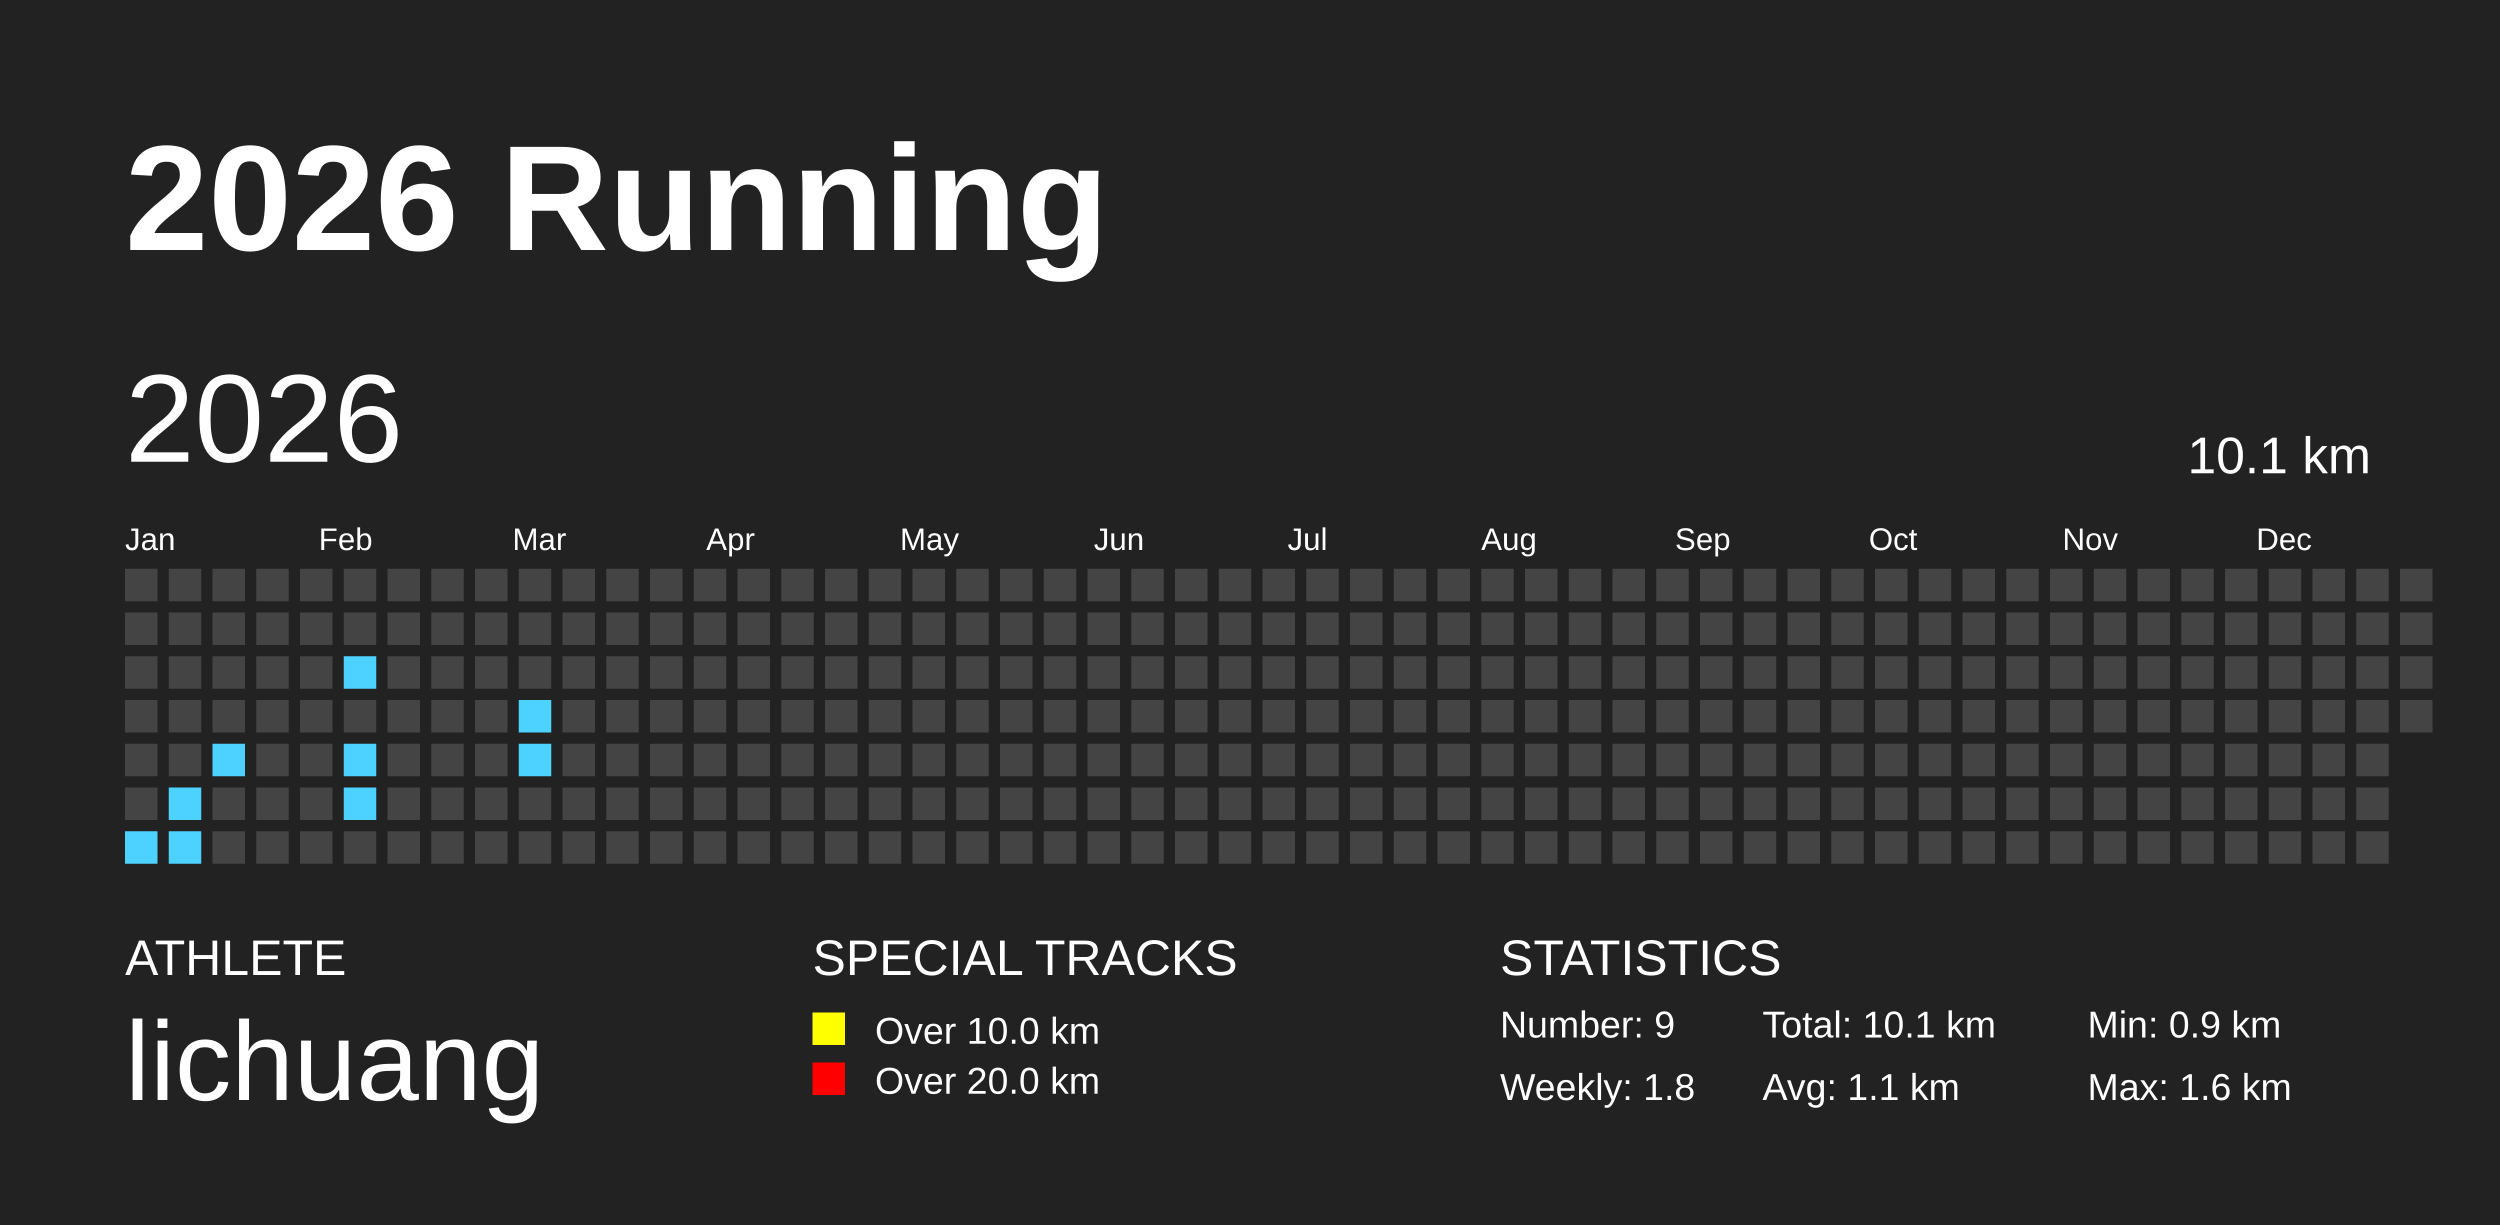
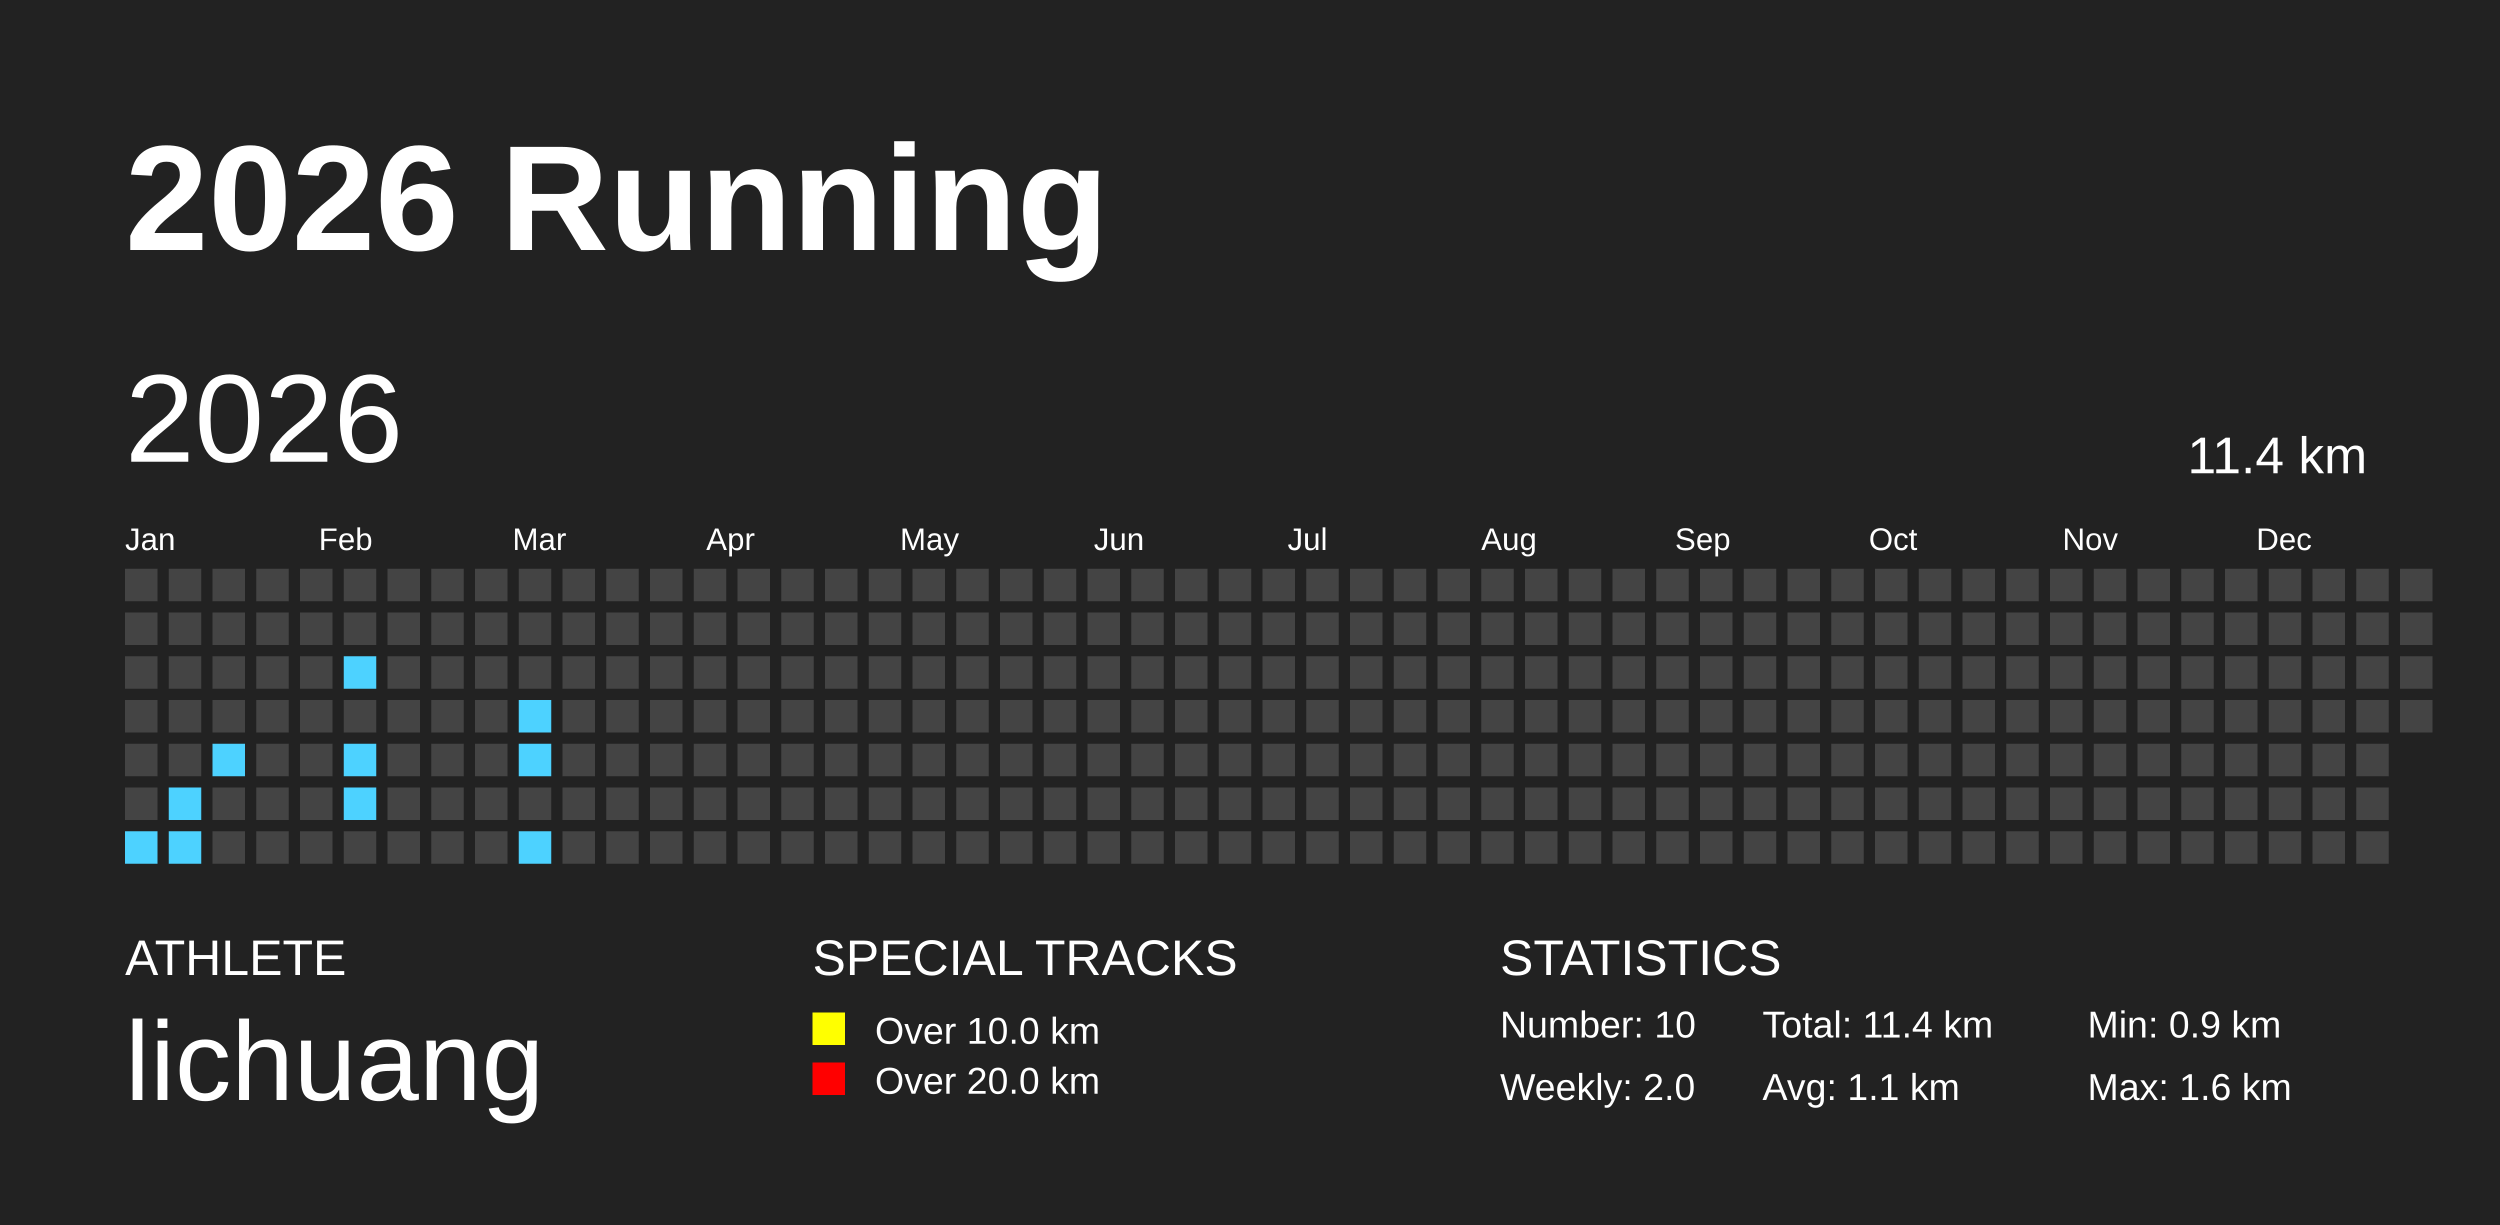
<svg xmlns="http://www.w3.org/2000/svg" baseProfile="full" height="98mm" version="1.1" viewBox="0,0,200,98" width="200mm">
  <defs />
  <rect fill="#222222" height="98" width="200" x="0" y="0" />
  <text fill="#FFFFFF" style="font-size:12px; font-family:Arial; font-weight:bold;" x="10" y="20">2026 Running</text>
  <text fill="#FFFFFF" style="font-size:4px; font-family:Arial" x="10" y="78">ATHLETE</text>
  <text fill="#FFFFFF" style="font-size:9px; font-family:Arial" x="10" y="88">lichuang</text>
  <text fill="#FFFFFF" style="font-size:4px; font-family:Arial" x="65" y="78">SPECIAL TRACKS</text>
  <rect fill="yellow" height="2.6" width="2.6" x="65" y="81" />
  <text fill="#FFFFFF" style="font-size:3px; font-family:Arial" x="70" y="83.5">Over 10.0 km</text>
  <rect fill="red" height="2.6" width="2.6" x="65" y="85" />
  <text fill="#FFFFFF" style="font-size:3px; font-family:Arial" x="70" y="87.5">Over 20.0 km</text>
  <text fill="#FFFFFF" style="font-size:4px; font-family:Arial" x="120" y="78">STATISTICS</text>
-   <text fill="#FFFFFF" style="font-size:3px; font-family:Arial" x="120" y="83">Number: 9</text>
-   <text fill="#FFFFFF" style="font-size:3px; font-family:Arial" x="120" y="88">Weekly: 1.8</text>
-   <text fill="#FFFFFF" style="font-size:3px; font-family:Arial" x="141" y="83">Total: 10.1 km</text>
+   <text fill="#FFFFFF" style="font-size:3px; font-family:Arial" x="120" y="83">Number: 10</text>
+   <text fill="#FFFFFF" style="font-size:3px; font-family:Arial" x="120" y="88">Weekly: 2.0</text>
+   <text fill="#FFFFFF" style="font-size:3px; font-family:Arial" x="141" y="83">Total: 11.4 km</text>
  <text fill="#FFFFFF" style="font-size:3px; font-family:Arial" x="141" y="88">Avg: 1.1 km</text>
  <text fill="#FFFFFF" style="font-size:3px; font-family:Arial" x="167" y="83">Min: 0.9 km</text>
  <text fill="#FFFFFF" style="font-size:3px; font-family:Arial" x="167" y="88">Max: 1.6 km</text>
  <text dominant-baseline="hanging" fill="#FFFFFF" style="font-size:10.0px; font-family:Arial;" x="10" y="30">2026</text>
-   <text dominant-baseline="hanging" fill="#FFFFFF" style="font-size:4.125px; font-family:Arial;" x="175" y="35">10.1 km</text>
+   <text dominant-baseline="hanging" fill="#FFFFFF" style="font-size:4.125px; font-family:Arial;" x="175" y="35">11.4 km</text>
  <text fill="#FFFFFF" style="font-size:2.5px; font-family:Arial" x="10.0" y="44">Jan</text>
  <text fill="#FFFFFF" style="font-size:2.5px; font-family:Arial" x="25.5" y="44">Feb</text>
  <text fill="#FFFFFF" style="font-size:2.5px; font-family:Arial" x="41.0" y="44">Mar</text>
  <text fill="#FFFFFF" style="font-size:2.5px; font-family:Arial" x="56.5" y="44">Apr</text>
  <text fill="#FFFFFF" style="font-size:2.5px; font-family:Arial" x="72.0" y="44">May</text>
  <text fill="#FFFFFF" style="font-size:2.5px; font-family:Arial" x="87.5" y="44">Jun</text>
  <text fill="#FFFFFF" style="font-size:2.5px; font-family:Arial" x="103.0" y="44">Jul</text>
  <text fill="#FFFFFF" style="font-size:2.5px; font-family:Arial" x="118.5" y="44">Aug</text>
  <text fill="#FFFFFF" style="font-size:2.5px; font-family:Arial" x="134.0" y="44">Sep</text>
  <text fill="#FFFFFF" style="font-size:2.5px; font-family:Arial" x="149.5" y="44">Oct</text>
  <text fill="#FFFFFF" style="font-size:2.5px; font-family:Arial" x="165.0" y="44">Nov</text>
  <text fill="#FFFFFF" style="font-size:2.5px; font-family:Arial" x="180.5" y="44">Dec</text>
  <rect fill="#444444" height="2.6" width="2.6" x="10.0" y="45.5" />
  <rect fill="#444444" height="2.6" width="2.6" x="10.0" y="49.0" />
  <rect fill="#444444" height="2.6" width="2.6" x="10.0" y="52.5" />
  <rect fill="#444444" height="2.6" width="2.6" x="10.0" y="56.0" />
  <rect fill="#444444" height="2.6" width="2.6" x="10.0" y="59.5" />
  <rect fill="#444444" height="2.6" width="2.6" x="10.0" y="63.0" />
  <rect fill="#4dd2ff" height="2.6" width="2.6" x="10.0" y="66.5" />
  <rect fill="#444444" height="2.6" width="2.6" x="13.5" y="45.5" />
  <rect fill="#444444" height="2.6" width="2.6" x="13.5" y="49.0" />
  <rect fill="#444444" height="2.6" width="2.6" x="13.5" y="52.5" />
  <rect fill="#444444" height="2.6" width="2.6" x="13.5" y="56.0" />
  <rect fill="#444444" height="2.6" width="2.6" x="13.5" y="59.5" />
  <rect fill="#4dd2ff" height="2.6" width="2.6" x="13.5" y="63.0" />
  <rect fill="#4dd2ff" height="2.6" width="2.6" x="13.5" y="66.5" />
  <rect fill="#444444" height="2.6" width="2.6" x="17.0" y="45.5" />
  <rect fill="#444444" height="2.6" width="2.6" x="17.0" y="49.0" />
  <rect fill="#444444" height="2.6" width="2.6" x="17.0" y="52.5" />
  <rect fill="#444444" height="2.6" width="2.6" x="17.0" y="56.0" />
  <rect fill="#4dd2ff" height="2.6" width="2.6" x="17.0" y="59.5" />
  <rect fill="#444444" height="2.6" width="2.6" x="17.0" y="63.0" />
  <rect fill="#444444" height="2.6" width="2.6" x="17.0" y="66.5" />
  <rect fill="#444444" height="2.6" width="2.6" x="20.5" y="45.5" />
  <rect fill="#444444" height="2.6" width="2.6" x="20.5" y="49.0" />
  <rect fill="#444444" height="2.6" width="2.6" x="20.5" y="52.5" />
  <rect fill="#444444" height="2.6" width="2.6" x="20.5" y="56.0" />
  <rect fill="#444444" height="2.6" width="2.6" x="20.5" y="59.5" />
  <rect fill="#444444" height="2.6" width="2.6" x="20.5" y="63.0" />
  <rect fill="#444444" height="2.6" width="2.6" x="20.5" y="66.5" />
  <rect fill="#444444" height="2.6" width="2.6" x="24.0" y="45.5" />
  <rect fill="#444444" height="2.6" width="2.6" x="24.0" y="49.0" />
  <rect fill="#444444" height="2.6" width="2.6" x="24.0" y="52.5" />
  <rect fill="#444444" height="2.6" width="2.6" x="24.0" y="56.0" />
  <rect fill="#444444" height="2.6" width="2.6" x="24.0" y="59.5" />
  <rect fill="#444444" height="2.6" width="2.6" x="24.0" y="63.0" />
  <rect fill="#444444" height="2.6" width="2.6" x="24.0" y="66.5" />
  <rect fill="#444444" height="2.6" width="2.6" x="27.5" y="45.5" />
  <rect fill="#444444" height="2.6" width="2.6" x="27.5" y="49.0" />
  <rect fill="#4dd2ff" height="2.6" width="2.6" x="27.5" y="52.5" />
  <rect fill="#444444" height="2.6" width="2.6" x="27.5" y="56.0" />
  <rect fill="#4dd2ff" height="2.6" width="2.6" x="27.5" y="59.5" />
  <rect fill="#4dd2ff" height="2.6" width="2.6" x="27.5" y="63.0" />
  <rect fill="#444444" height="2.6" width="2.6" x="27.5" y="66.5" />
  <rect fill="#444444" height="2.6" width="2.6" x="31.0" y="45.5" />
  <rect fill="#444444" height="2.6" width="2.6" x="31.0" y="49.0" />
  <rect fill="#444444" height="2.6" width="2.6" x="31.0" y="52.5" />
  <rect fill="#444444" height="2.6" width="2.6" x="31.0" y="56.0" />
  <rect fill="#444444" height="2.6" width="2.6" x="31.0" y="59.5" />
  <rect fill="#444444" height="2.6" width="2.6" x="31.0" y="63.0" />
  <rect fill="#444444" height="2.6" width="2.6" x="31.0" y="66.5" />
  <rect fill="#444444" height="2.6" width="2.6" x="34.5" y="45.5" />
  <rect fill="#444444" height="2.6" width="2.6" x="34.5" y="49.0" />
  <rect fill="#444444" height="2.6" width="2.6" x="34.5" y="52.5" />
  <rect fill="#444444" height="2.6" width="2.6" x="34.5" y="56.0" />
  <rect fill="#444444" height="2.6" width="2.6" x="34.5" y="59.5" />
  <rect fill="#444444" height="2.6" width="2.6" x="34.5" y="63.0" />
  <rect fill="#444444" height="2.6" width="2.6" x="34.5" y="66.5" />
  <rect fill="#444444" height="2.6" width="2.6" x="38.0" y="45.5" />
  <rect fill="#444444" height="2.6" width="2.6" x="38.0" y="49.0" />
  <rect fill="#444444" height="2.6" width="2.6" x="38.0" y="52.5" />
  <rect fill="#444444" height="2.6" width="2.6" x="38.0" y="56.0" />
  <rect fill="#444444" height="2.6" width="2.6" x="38.0" y="59.5" />
  <rect fill="#444444" height="2.6" width="2.6" x="38.0" y="63.0" />
  <rect fill="#444444" height="2.6" width="2.6" x="38.0" y="66.5" />
  <rect fill="#444444" height="2.6" width="2.6" x="41.5" y="45.5" />
  <rect fill="#444444" height="2.6" width="2.6" x="41.5" y="49.0" />
  <rect fill="#444444" height="2.6" width="2.6" x="41.5" y="52.5" />
  <rect fill="#4dd2ff" height="2.6" width="2.6" x="41.5" y="56.0" />
  <rect fill="#4dd2ff" height="2.6" width="2.6" x="41.5" y="59.5" />
  <rect fill="#444444" height="2.6" width="2.6" x="41.5" y="63.0" />
-   <rect fill="#444444" height="2.6" width="2.6" x="41.5" y="66.5" />
+   <rect fill="#4dd2ff" height="2.6" width="2.6" x="41.5" y="66.5" />
  <rect fill="#444444" height="2.6" width="2.6" x="45.0" y="45.5" />
  <rect fill="#444444" height="2.6" width="2.6" x="45.0" y="49.0" />
  <rect fill="#444444" height="2.6" width="2.6" x="45.0" y="52.5" />
  <rect fill="#444444" height="2.6" width="2.6" x="45.0" y="56.0" />
  <rect fill="#444444" height="2.6" width="2.6" x="45.0" y="59.5" />
  <rect fill="#444444" height="2.6" width="2.6" x="45.0" y="63.0" />
  <rect fill="#444444" height="2.6" width="2.6" x="45.0" y="66.5" />
  <rect fill="#444444" height="2.6" width="2.6" x="48.5" y="45.5" />
  <rect fill="#444444" height="2.6" width="2.6" x="48.5" y="49.0" />
  <rect fill="#444444" height="2.6" width="2.6" x="48.5" y="52.5" />
  <rect fill="#444444" height="2.6" width="2.6" x="48.5" y="56.0" />
  <rect fill="#444444" height="2.6" width="2.6" x="48.5" y="59.5" />
  <rect fill="#444444" height="2.6" width="2.6" x="48.5" y="63.0" />
  <rect fill="#444444" height="2.6" width="2.6" x="48.5" y="66.5" />
  <rect fill="#444444" height="2.6" width="2.6" x="52.0" y="45.5" />
  <rect fill="#444444" height="2.6" width="2.6" x="52.0" y="49.0" />
  <rect fill="#444444" height="2.6" width="2.6" x="52.0" y="52.5" />
  <rect fill="#444444" height="2.6" width="2.6" x="52.0" y="56.0" />
  <rect fill="#444444" height="2.6" width="2.6" x="52.0" y="59.5" />
  <rect fill="#444444" height="2.6" width="2.6" x="52.0" y="63.0" />
  <rect fill="#444444" height="2.6" width="2.6" x="52.0" y="66.5" />
  <rect fill="#444444" height="2.6" width="2.6" x="55.5" y="45.5" />
  <rect fill="#444444" height="2.6" width="2.6" x="55.5" y="49.0" />
  <rect fill="#444444" height="2.6" width="2.6" x="55.5" y="52.5" />
  <rect fill="#444444" height="2.6" width="2.6" x="55.5" y="56.0" />
  <rect fill="#444444" height="2.6" width="2.6" x="55.5" y="59.5" />
  <rect fill="#444444" height="2.6" width="2.6" x="55.5" y="63.0" />
  <rect fill="#444444" height="2.6" width="2.6" x="55.5" y="66.5" />
  <rect fill="#444444" height="2.6" width="2.6" x="59.0" y="45.5" />
  <rect fill="#444444" height="2.6" width="2.6" x="59.0" y="49.0" />
  <rect fill="#444444" height="2.6" width="2.6" x="59.0" y="52.5" />
  <rect fill="#444444" height="2.6" width="2.6" x="59.0" y="56.0" />
  <rect fill="#444444" height="2.6" width="2.6" x="59.0" y="59.5" />
  <rect fill="#444444" height="2.6" width="2.6" x="59.0" y="63.0" />
  <rect fill="#444444" height="2.6" width="2.6" x="59.0" y="66.5" />
  <rect fill="#444444" height="2.6" width="2.6" x="62.5" y="45.5" />
  <rect fill="#444444" height="2.6" width="2.6" x="62.5" y="49.0" />
  <rect fill="#444444" height="2.6" width="2.6" x="62.5" y="52.5" />
  <rect fill="#444444" height="2.6" width="2.6" x="62.5" y="56.0" />
  <rect fill="#444444" height="2.6" width="2.6" x="62.5" y="59.5" />
  <rect fill="#444444" height="2.6" width="2.6" x="62.5" y="63.0" />
  <rect fill="#444444" height="2.6" width="2.6" x="62.5" y="66.5" />
  <rect fill="#444444" height="2.6" width="2.6" x="66.0" y="45.5" />
  <rect fill="#444444" height="2.6" width="2.6" x="66.0" y="49.0" />
  <rect fill="#444444" height="2.6" width="2.6" x="66.0" y="52.5" />
  <rect fill="#444444" height="2.6" width="2.6" x="66.0" y="56.0" />
  <rect fill="#444444" height="2.6" width="2.6" x="66.0" y="59.5" />
  <rect fill="#444444" height="2.6" width="2.6" x="66.0" y="63.0" />
  <rect fill="#444444" height="2.6" width="2.6" x="66.0" y="66.5" />
  <rect fill="#444444" height="2.6" width="2.6" x="69.5" y="45.5" />
  <rect fill="#444444" height="2.6" width="2.6" x="69.5" y="49.0" />
  <rect fill="#444444" height="2.6" width="2.6" x="69.5" y="52.5" />
  <rect fill="#444444" height="2.6" width="2.6" x="69.5" y="56.0" />
  <rect fill="#444444" height="2.6" width="2.6" x="69.5" y="59.5" />
  <rect fill="#444444" height="2.6" width="2.6" x="69.5" y="63.0" />
  <rect fill="#444444" height="2.6" width="2.6" x="69.5" y="66.5" />
  <rect fill="#444444" height="2.6" width="2.6" x="73.0" y="45.5" />
  <rect fill="#444444" height="2.6" width="2.6" x="73.0" y="49.0" />
  <rect fill="#444444" height="2.6" width="2.6" x="73.0" y="52.5" />
  <rect fill="#444444" height="2.6" width="2.6" x="73.0" y="56.0" />
  <rect fill="#444444" height="2.6" width="2.6" x="73.0" y="59.5" />
  <rect fill="#444444" height="2.6" width="2.6" x="73.0" y="63.0" />
  <rect fill="#444444" height="2.6" width="2.6" x="73.0" y="66.5" />
  <rect fill="#444444" height="2.6" width="2.6" x="76.5" y="45.5" />
  <rect fill="#444444" height="2.6" width="2.6" x="76.5" y="49.0" />
  <rect fill="#444444" height="2.6" width="2.6" x="76.5" y="52.5" />
  <rect fill="#444444" height="2.6" width="2.6" x="76.5" y="56.0" />
  <rect fill="#444444" height="2.6" width="2.6" x="76.5" y="59.5" />
  <rect fill="#444444" height="2.6" width="2.6" x="76.5" y="63.0" />
  <rect fill="#444444" height="2.6" width="2.6" x="76.5" y="66.5" />
  <rect fill="#444444" height="2.6" width="2.6" x="80.0" y="45.5" />
  <rect fill="#444444" height="2.6" width="2.6" x="80.0" y="49.0" />
  <rect fill="#444444" height="2.6" width="2.6" x="80.0" y="52.5" />
  <rect fill="#444444" height="2.6" width="2.6" x="80.0" y="56.0" />
  <rect fill="#444444" height="2.6" width="2.6" x="80.0" y="59.5" />
  <rect fill="#444444" height="2.6" width="2.6" x="80.0" y="63.0" />
  <rect fill="#444444" height="2.6" width="2.6" x="80.0" y="66.5" />
  <rect fill="#444444" height="2.6" width="2.6" x="83.5" y="45.5" />
  <rect fill="#444444" height="2.6" width="2.6" x="83.5" y="49.0" />
  <rect fill="#444444" height="2.6" width="2.6" x="83.5" y="52.5" />
  <rect fill="#444444" height="2.6" width="2.6" x="83.5" y="56.0" />
  <rect fill="#444444" height="2.6" width="2.6" x="83.5" y="59.5" />
  <rect fill="#444444" height="2.6" width="2.6" x="83.5" y="63.0" />
  <rect fill="#444444" height="2.6" width="2.6" x="83.5" y="66.5" />
  <rect fill="#444444" height="2.6" width="2.6" x="87.0" y="45.5" />
  <rect fill="#444444" height="2.6" width="2.6" x="87.0" y="49.0" />
  <rect fill="#444444" height="2.6" width="2.6" x="87.0" y="52.5" />
  <rect fill="#444444" height="2.6" width="2.6" x="87.0" y="56.0" />
  <rect fill="#444444" height="2.6" width="2.6" x="87.0" y="59.5" />
  <rect fill="#444444" height="2.6" width="2.6" x="87.0" y="63.0" />
  <rect fill="#444444" height="2.6" width="2.6" x="87.0" y="66.5" />
  <rect fill="#444444" height="2.6" width="2.6" x="90.5" y="45.5" />
  <rect fill="#444444" height="2.6" width="2.6" x="90.5" y="49.0" />
  <rect fill="#444444" height="2.6" width="2.6" x="90.5" y="52.5" />
  <rect fill="#444444" height="2.6" width="2.6" x="90.5" y="56.0" />
  <rect fill="#444444" height="2.6" width="2.6" x="90.5" y="59.5" />
  <rect fill="#444444" height="2.6" width="2.6" x="90.5" y="63.0" />
  <rect fill="#444444" height="2.6" width="2.6" x="90.5" y="66.5" />
  <rect fill="#444444" height="2.6" width="2.6" x="94.0" y="45.5" />
  <rect fill="#444444" height="2.6" width="2.6" x="94.0" y="49.0" />
  <rect fill="#444444" height="2.6" width="2.6" x="94.0" y="52.5" />
  <rect fill="#444444" height="2.6" width="2.6" x="94.0" y="56.0" />
  <rect fill="#444444" height="2.6" width="2.6" x="94.0" y="59.5" />
  <rect fill="#444444" height="2.6" width="2.6" x="94.0" y="63.0" />
  <rect fill="#444444" height="2.6" width="2.6" x="94.0" y="66.5" />
  <rect fill="#444444" height="2.6" width="2.6" x="97.5" y="45.5" />
  <rect fill="#444444" height="2.6" width="2.6" x="97.5" y="49.0" />
  <rect fill="#444444" height="2.6" width="2.6" x="97.5" y="52.5" />
  <rect fill="#444444" height="2.6" width="2.6" x="97.5" y="56.0" />
  <rect fill="#444444" height="2.6" width="2.6" x="97.5" y="59.5" />
  <rect fill="#444444" height="2.6" width="2.6" x="97.5" y="63.0" />
  <rect fill="#444444" height="2.6" width="2.6" x="97.5" y="66.5" />
  <rect fill="#444444" height="2.6" width="2.6" x="101.0" y="45.5" />
  <rect fill="#444444" height="2.6" width="2.6" x="101.0" y="49.0" />
  <rect fill="#444444" height="2.6" width="2.6" x="101.0" y="52.5" />
  <rect fill="#444444" height="2.6" width="2.6" x="101.0" y="56.0" />
  <rect fill="#444444" height="2.6" width="2.6" x="101.0" y="59.5" />
  <rect fill="#444444" height="2.6" width="2.6" x="101.0" y="63.0" />
  <rect fill="#444444" height="2.6" width="2.6" x="101.0" y="66.5" />
  <rect fill="#444444" height="2.6" width="2.6" x="104.5" y="45.5" />
  <rect fill="#444444" height="2.6" width="2.6" x="104.5" y="49.0" />
  <rect fill="#444444" height="2.6" width="2.6" x="104.5" y="52.5" />
  <rect fill="#444444" height="2.6" width="2.6" x="104.5" y="56.0" />
  <rect fill="#444444" height="2.6" width="2.6" x="104.5" y="59.5" />
  <rect fill="#444444" height="2.6" width="2.6" x="104.5" y="63.0" />
  <rect fill="#444444" height="2.6" width="2.6" x="104.5" y="66.5" />
  <rect fill="#444444" height="2.6" width="2.6" x="108.0" y="45.5" />
  <rect fill="#444444" height="2.6" width="2.6" x="108.0" y="49.0" />
  <rect fill="#444444" height="2.6" width="2.6" x="108.0" y="52.5" />
  <rect fill="#444444" height="2.6" width="2.6" x="108.0" y="56.0" />
  <rect fill="#444444" height="2.6" width="2.6" x="108.0" y="59.5" />
  <rect fill="#444444" height="2.6" width="2.6" x="108.0" y="63.0" />
  <rect fill="#444444" height="2.6" width="2.6" x="108.0" y="66.5" />
  <rect fill="#444444" height="2.6" width="2.6" x="111.5" y="45.5" />
  <rect fill="#444444" height="2.6" width="2.6" x="111.5" y="49.0" />
  <rect fill="#444444" height="2.6" width="2.6" x="111.5" y="52.5" />
  <rect fill="#444444" height="2.6" width="2.6" x="111.5" y="56.0" />
  <rect fill="#444444" height="2.6" width="2.6" x="111.5" y="59.5" />
  <rect fill="#444444" height="2.6" width="2.6" x="111.5" y="63.0" />
  <rect fill="#444444" height="2.6" width="2.6" x="111.5" y="66.5" />
  <rect fill="#444444" height="2.6" width="2.6" x="115.0" y="45.5" />
  <rect fill="#444444" height="2.6" width="2.6" x="115.0" y="49.0" />
  <rect fill="#444444" height="2.6" width="2.6" x="115.0" y="52.5" />
  <rect fill="#444444" height="2.6" width="2.6" x="115.0" y="56.0" />
  <rect fill="#444444" height="2.6" width="2.6" x="115.0" y="59.5" />
  <rect fill="#444444" height="2.6" width="2.6" x="115.0" y="63.0" />
  <rect fill="#444444" height="2.6" width="2.6" x="115.0" y="66.5" />
  <rect fill="#444444" height="2.6" width="2.6" x="118.5" y="45.5" />
  <rect fill="#444444" height="2.6" width="2.6" x="118.5" y="49.0" />
  <rect fill="#444444" height="2.6" width="2.6" x="118.5" y="52.5" />
  <rect fill="#444444" height="2.6" width="2.6" x="118.5" y="56.0" />
  <rect fill="#444444" height="2.6" width="2.6" x="118.5" y="59.5" />
  <rect fill="#444444" height="2.6" width="2.6" x="118.5" y="63.0" />
  <rect fill="#444444" height="2.6" width="2.6" x="118.5" y="66.5" />
  <rect fill="#444444" height="2.6" width="2.6" x="122.0" y="45.5" />
  <rect fill="#444444" height="2.6" width="2.6" x="122.0" y="49.0" />
  <rect fill="#444444" height="2.6" width="2.6" x="122.0" y="52.5" />
  <rect fill="#444444" height="2.6" width="2.6" x="122.0" y="56.0" />
  <rect fill="#444444" height="2.6" width="2.6" x="122.0" y="59.5" />
  <rect fill="#444444" height="2.6" width="2.6" x="122.0" y="63.0" />
  <rect fill="#444444" height="2.6" width="2.6" x="122.0" y="66.5" />
  <rect fill="#444444" height="2.6" width="2.6" x="125.5" y="45.5" />
  <rect fill="#444444" height="2.6" width="2.6" x="125.5" y="49.0" />
  <rect fill="#444444" height="2.6" width="2.6" x="125.5" y="52.5" />
  <rect fill="#444444" height="2.6" width="2.6" x="125.5" y="56.0" />
  <rect fill="#444444" height="2.6" width="2.6" x="125.5" y="59.5" />
  <rect fill="#444444" height="2.6" width="2.6" x="125.5" y="63.0" />
  <rect fill="#444444" height="2.6" width="2.6" x="125.5" y="66.5" />
  <rect fill="#444444" height="2.6" width="2.6" x="129.0" y="45.5" />
  <rect fill="#444444" height="2.6" width="2.6" x="129.0" y="49.0" />
  <rect fill="#444444" height="2.6" width="2.6" x="129.0" y="52.5" />
  <rect fill="#444444" height="2.6" width="2.6" x="129.0" y="56.0" />
  <rect fill="#444444" height="2.6" width="2.6" x="129.0" y="59.5" />
  <rect fill="#444444" height="2.6" width="2.6" x="129.0" y="63.0" />
  <rect fill="#444444" height="2.6" width="2.6" x="129.0" y="66.5" />
  <rect fill="#444444" height="2.6" width="2.6" x="132.5" y="45.5" />
  <rect fill="#444444" height="2.6" width="2.6" x="132.5" y="49.0" />
  <rect fill="#444444" height="2.6" width="2.6" x="132.5" y="52.5" />
  <rect fill="#444444" height="2.6" width="2.6" x="132.5" y="56.0" />
  <rect fill="#444444" height="2.6" width="2.6" x="132.5" y="59.5" />
  <rect fill="#444444" height="2.6" width="2.6" x="132.5" y="63.0" />
  <rect fill="#444444" height="2.6" width="2.6" x="132.5" y="66.5" />
  <rect fill="#444444" height="2.6" width="2.6" x="136.0" y="45.5" />
  <rect fill="#444444" height="2.6" width="2.6" x="136.0" y="49.0" />
  <rect fill="#444444" height="2.6" width="2.6" x="136.0" y="52.5" />
  <rect fill="#444444" height="2.6" width="2.6" x="136.0" y="56.0" />
  <rect fill="#444444" height="2.6" width="2.6" x="136.0" y="59.5" />
  <rect fill="#444444" height="2.6" width="2.6" x="136.0" y="63.0" />
  <rect fill="#444444" height="2.6" width="2.6" x="136.0" y="66.5" />
  <rect fill="#444444" height="2.6" width="2.6" x="139.5" y="45.5" />
  <rect fill="#444444" height="2.6" width="2.6" x="139.5" y="49.0" />
  <rect fill="#444444" height="2.6" width="2.6" x="139.5" y="52.5" />
  <rect fill="#444444" height="2.6" width="2.6" x="139.5" y="56.0" />
  <rect fill="#444444" height="2.6" width="2.6" x="139.5" y="59.5" />
  <rect fill="#444444" height="2.6" width="2.6" x="139.5" y="63.0" />
  <rect fill="#444444" height="2.6" width="2.6" x="139.5" y="66.5" />
  <rect fill="#444444" height="2.6" width="2.6" x="143.0" y="45.5" />
  <rect fill="#444444" height="2.6" width="2.6" x="143.0" y="49.0" />
  <rect fill="#444444" height="2.6" width="2.6" x="143.0" y="52.5" />
  <rect fill="#444444" height="2.6" width="2.6" x="143.0" y="56.0" />
  <rect fill="#444444" height="2.6" width="2.6" x="143.0" y="59.5" />
  <rect fill="#444444" height="2.6" width="2.6" x="143.0" y="63.0" />
  <rect fill="#444444" height="2.6" width="2.6" x="143.0" y="66.5" />
  <rect fill="#444444" height="2.6" width="2.6" x="146.5" y="45.5" />
  <rect fill="#444444" height="2.6" width="2.6" x="146.5" y="49.0" />
  <rect fill="#444444" height="2.6" width="2.6" x="146.5" y="52.5" />
  <rect fill="#444444" height="2.6" width="2.6" x="146.5" y="56.0" />
  <rect fill="#444444" height="2.6" width="2.6" x="146.5" y="59.5" />
  <rect fill="#444444" height="2.6" width="2.6" x="146.5" y="63.0" />
  <rect fill="#444444" height="2.6" width="2.6" x="146.5" y="66.5" />
  <rect fill="#444444" height="2.6" width="2.6" x="150.0" y="45.5" />
  <rect fill="#444444" height="2.6" width="2.6" x="150.0" y="49.0" />
  <rect fill="#444444" height="2.6" width="2.6" x="150.0" y="52.5" />
  <rect fill="#444444" height="2.6" width="2.6" x="150.0" y="56.0" />
  <rect fill="#444444" height="2.6" width="2.6" x="150.0" y="59.5" />
  <rect fill="#444444" height="2.6" width="2.6" x="150.0" y="63.0" />
  <rect fill="#444444" height="2.6" width="2.6" x="150.0" y="66.5" />
  <rect fill="#444444" height="2.6" width="2.6" x="153.5" y="45.5" />
  <rect fill="#444444" height="2.6" width="2.6" x="153.5" y="49.0" />
  <rect fill="#444444" height="2.6" width="2.6" x="153.5" y="52.5" />
  <rect fill="#444444" height="2.6" width="2.6" x="153.5" y="56.0" />
  <rect fill="#444444" height="2.6" width="2.6" x="153.5" y="59.5" />
  <rect fill="#444444" height="2.6" width="2.6" x="153.5" y="63.0" />
  <rect fill="#444444" height="2.6" width="2.6" x="153.5" y="66.5" />
  <rect fill="#444444" height="2.6" width="2.6" x="157.0" y="45.5" />
  <rect fill="#444444" height="2.6" width="2.6" x="157.0" y="49.0" />
  <rect fill="#444444" height="2.6" width="2.6" x="157.0" y="52.5" />
  <rect fill="#444444" height="2.6" width="2.6" x="157.0" y="56.0" />
  <rect fill="#444444" height="2.6" width="2.6" x="157.0" y="59.5" />
  <rect fill="#444444" height="2.6" width="2.6" x="157.0" y="63.0" />
  <rect fill="#444444" height="2.6" width="2.6" x="157.0" y="66.5" />
  <rect fill="#444444" height="2.6" width="2.6" x="160.5" y="45.5" />
  <rect fill="#444444" height="2.6" width="2.6" x="160.5" y="49.0" />
  <rect fill="#444444" height="2.6" width="2.6" x="160.5" y="52.5" />
  <rect fill="#444444" height="2.6" width="2.6" x="160.5" y="56.0" />
  <rect fill="#444444" height="2.6" width="2.6" x="160.5" y="59.5" />
  <rect fill="#444444" height="2.6" width="2.6" x="160.5" y="63.0" />
  <rect fill="#444444" height="2.6" width="2.6" x="160.5" y="66.5" />
  <rect fill="#444444" height="2.6" width="2.6" x="164.0" y="45.5" />
  <rect fill="#444444" height="2.6" width="2.6" x="164.0" y="49.0" />
  <rect fill="#444444" height="2.6" width="2.6" x="164.0" y="52.5" />
  <rect fill="#444444" height="2.6" width="2.6" x="164.0" y="56.0" />
  <rect fill="#444444" height="2.6" width="2.6" x="164.0" y="59.5" />
  <rect fill="#444444" height="2.6" width="2.6" x="164.0" y="63.0" />
  <rect fill="#444444" height="2.6" width="2.6" x="164.0" y="66.5" />
  <rect fill="#444444" height="2.6" width="2.6" x="167.5" y="45.5" />
  <rect fill="#444444" height="2.6" width="2.6" x="167.5" y="49.0" />
  <rect fill="#444444" height="2.6" width="2.6" x="167.5" y="52.5" />
  <rect fill="#444444" height="2.6" width="2.6" x="167.5" y="56.0" />
  <rect fill="#444444" height="2.6" width="2.6" x="167.5" y="59.5" />
  <rect fill="#444444" height="2.6" width="2.6" x="167.5" y="63.0" />
  <rect fill="#444444" height="2.6" width="2.6" x="167.5" y="66.5" />
  <rect fill="#444444" height="2.6" width="2.6" x="171.0" y="45.5" />
  <rect fill="#444444" height="2.6" width="2.6" x="171.0" y="49.0" />
  <rect fill="#444444" height="2.6" width="2.6" x="171.0" y="52.5" />
  <rect fill="#444444" height="2.6" width="2.6" x="171.0" y="56.0" />
  <rect fill="#444444" height="2.6" width="2.6" x="171.0" y="59.5" />
  <rect fill="#444444" height="2.6" width="2.6" x="171.0" y="63.0" />
  <rect fill="#444444" height="2.6" width="2.6" x="171.0" y="66.5" />
  <rect fill="#444444" height="2.6" width="2.6" x="174.5" y="45.5" />
  <rect fill="#444444" height="2.6" width="2.6" x="174.5" y="49.0" />
  <rect fill="#444444" height="2.6" width="2.6" x="174.5" y="52.5" />
  <rect fill="#444444" height="2.6" width="2.6" x="174.5" y="56.0" />
  <rect fill="#444444" height="2.6" width="2.6" x="174.5" y="59.5" />
  <rect fill="#444444" height="2.6" width="2.6" x="174.5" y="63.0" />
  <rect fill="#444444" height="2.6" width="2.6" x="174.5" y="66.5" />
  <rect fill="#444444" height="2.6" width="2.6" x="178.0" y="45.5" />
  <rect fill="#444444" height="2.6" width="2.6" x="178.0" y="49.0" />
  <rect fill="#444444" height="2.6" width="2.6" x="178.0" y="52.5" />
  <rect fill="#444444" height="2.6" width="2.6" x="178.0" y="56.0" />
  <rect fill="#444444" height="2.6" width="2.6" x="178.0" y="59.5" />
  <rect fill="#444444" height="2.6" width="2.6" x="178.0" y="63.0" />
  <rect fill="#444444" height="2.6" width="2.6" x="178.0" y="66.5" />
  <rect fill="#444444" height="2.6" width="2.6" x="181.5" y="45.5" />
  <rect fill="#444444" height="2.6" width="2.6" x="181.5" y="49.0" />
  <rect fill="#444444" height="2.6" width="2.6" x="181.5" y="52.5" />
  <rect fill="#444444" height="2.6" width="2.6" x="181.5" y="56.0" />
  <rect fill="#444444" height="2.6" width="2.6" x="181.5" y="59.5" />
  <rect fill="#444444" height="2.6" width="2.6" x="181.5" y="63.0" />
  <rect fill="#444444" height="2.6" width="2.6" x="181.5" y="66.5" />
  <rect fill="#444444" height="2.6" width="2.6" x="185.0" y="45.5" />
  <rect fill="#444444" height="2.6" width="2.6" x="185.0" y="49.0" />
  <rect fill="#444444" height="2.6" width="2.6" x="185.0" y="52.5" />
  <rect fill="#444444" height="2.6" width="2.6" x="185.0" y="56.0" />
  <rect fill="#444444" height="2.6" width="2.6" x="185.0" y="59.5" />
  <rect fill="#444444" height="2.6" width="2.6" x="185.0" y="63.0" />
  <rect fill="#444444" height="2.6" width="2.6" x="185.0" y="66.5" />
  <rect fill="#444444" height="2.6" width="2.6" x="188.5" y="45.5" />
  <rect fill="#444444" height="2.6" width="2.6" x="188.5" y="49.0" />
  <rect fill="#444444" height="2.6" width="2.6" x="188.5" y="52.5" />
  <rect fill="#444444" height="2.6" width="2.6" x="188.5" y="56.0" />
  <rect fill="#444444" height="2.6" width="2.6" x="188.5" y="59.5" />
  <rect fill="#444444" height="2.6" width="2.6" x="188.5" y="63.0" />
  <rect fill="#444444" height="2.6" width="2.6" x="188.5" y="66.5" />
  <rect fill="#444444" height="2.6" width="2.6" x="192.0" y="45.5" />
  <rect fill="#444444" height="2.6" width="2.6" x="192.0" y="49.0" />
  <rect fill="#444444" height="2.6" width="2.6" x="192.0" y="52.5" />
  <rect fill="#444444" height="2.6" width="2.6" x="192.0" y="56.0" />
</svg>
